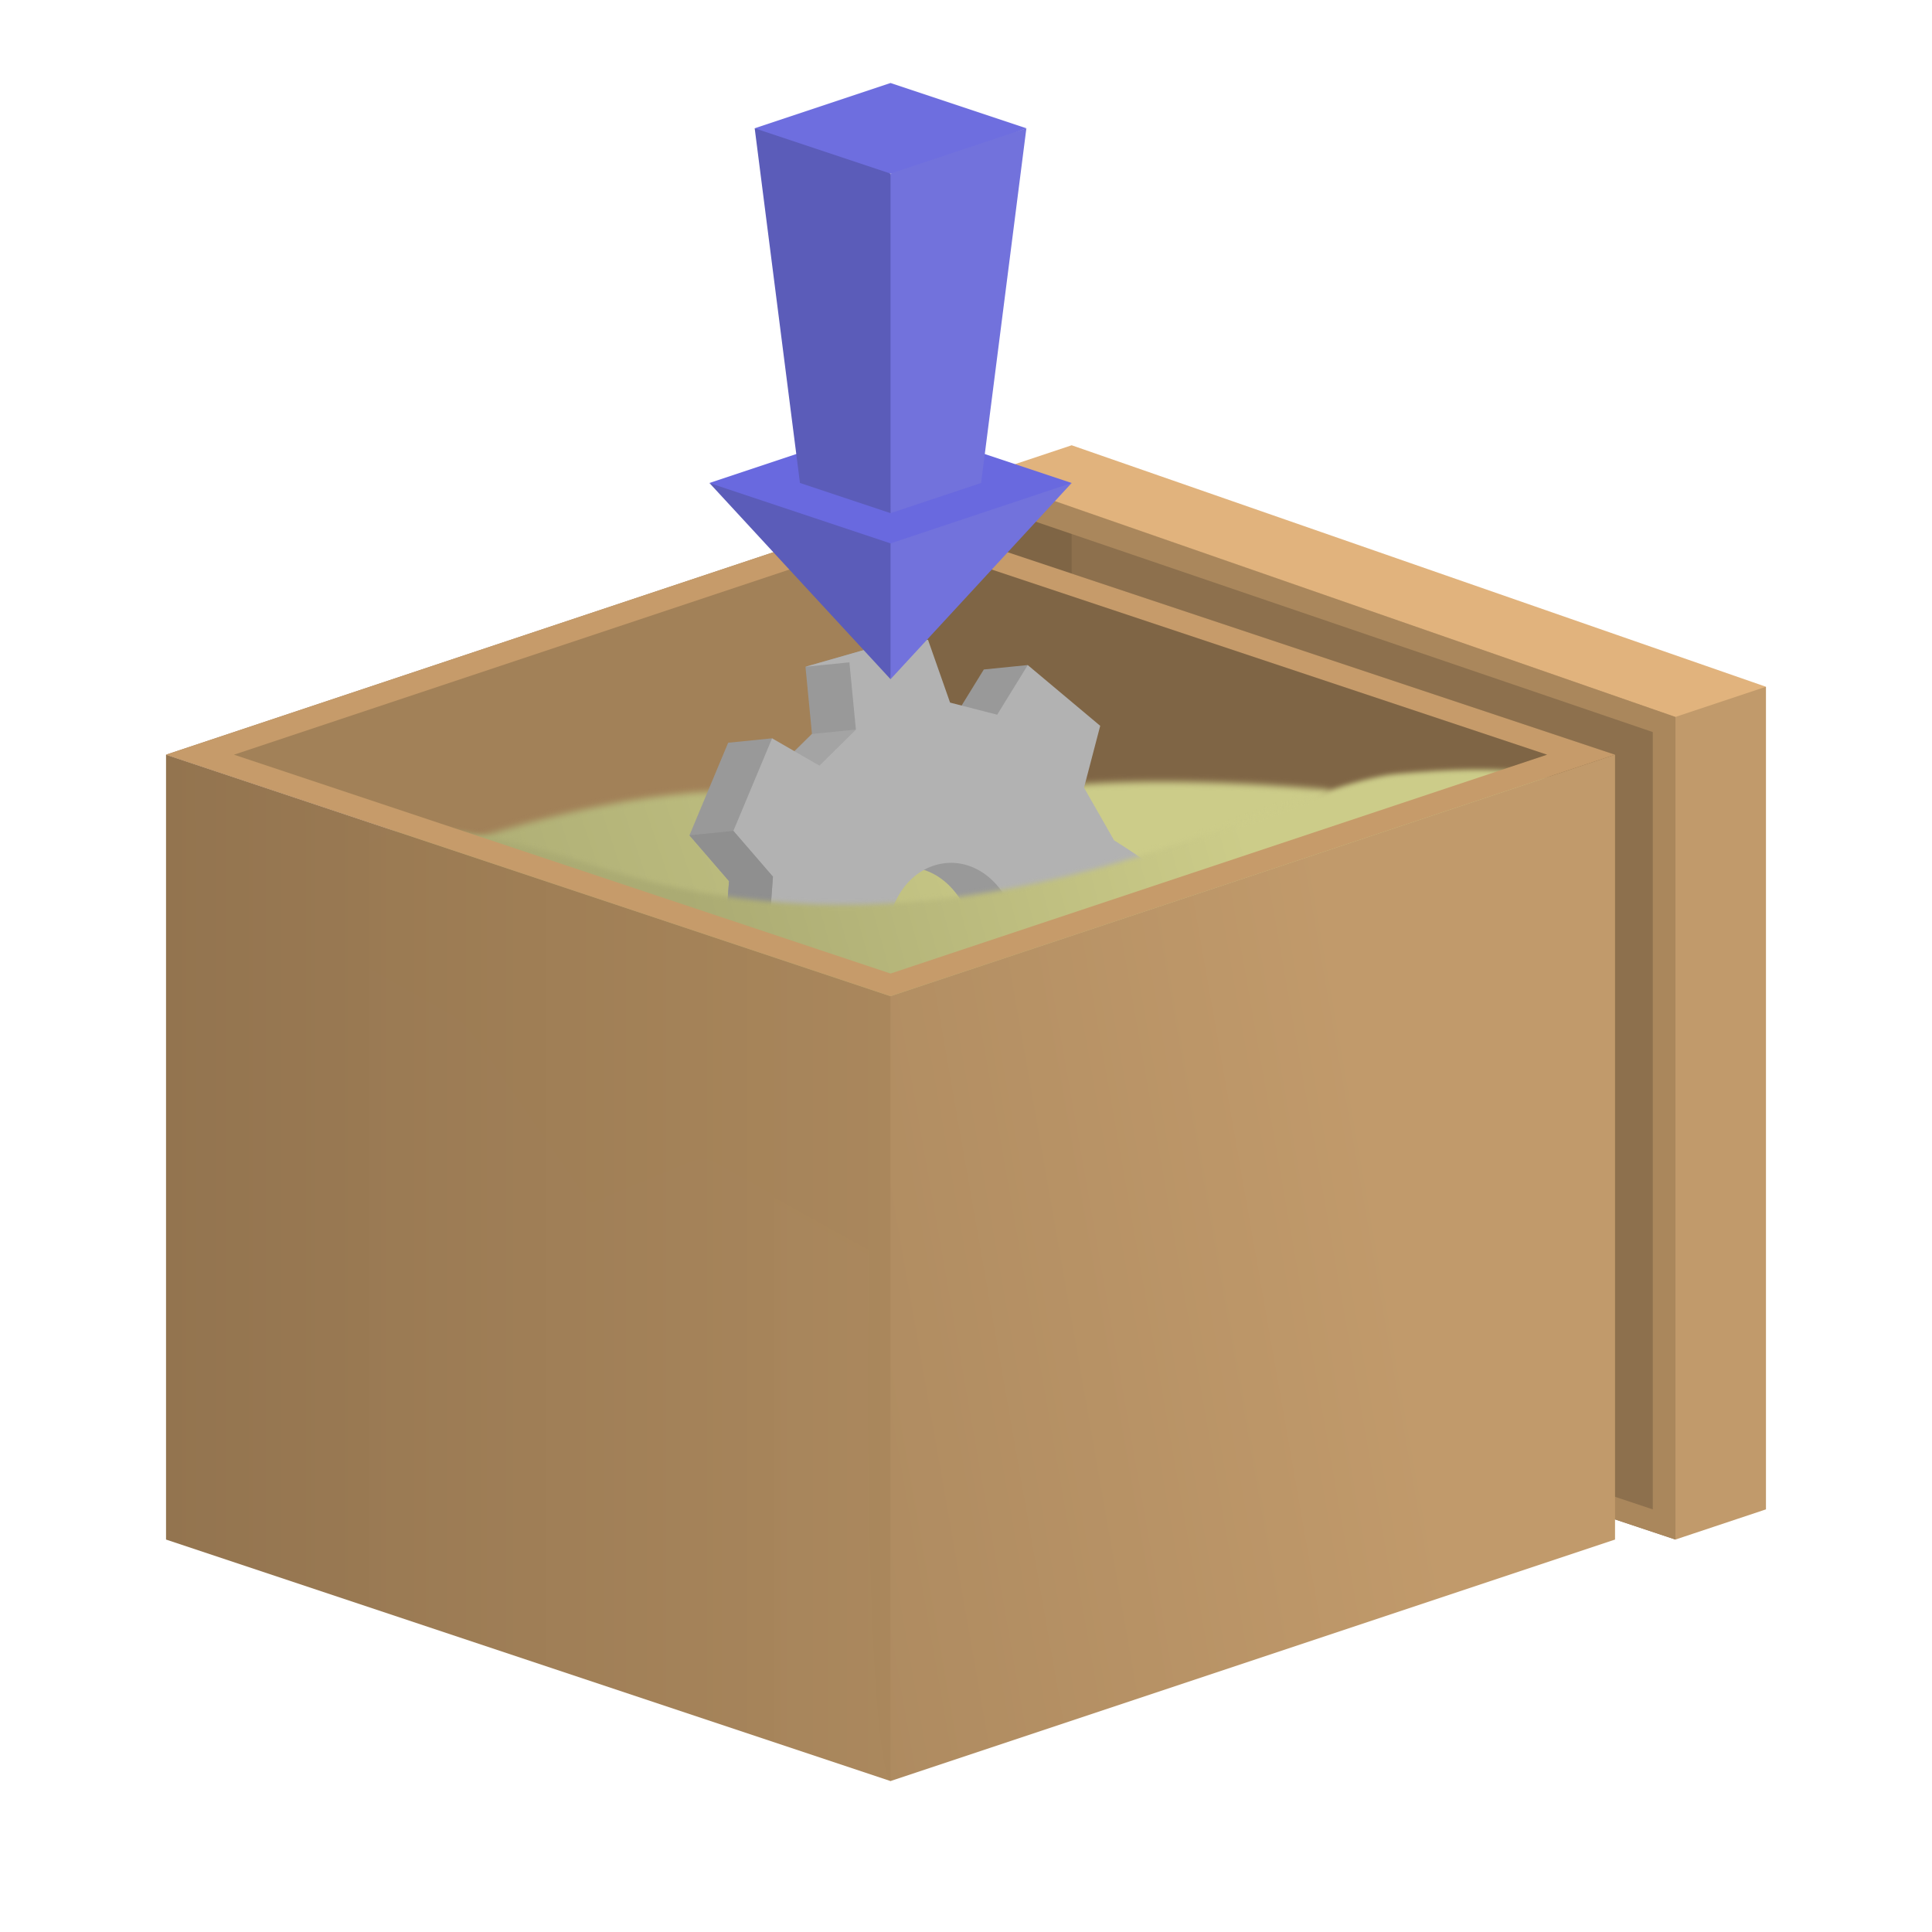
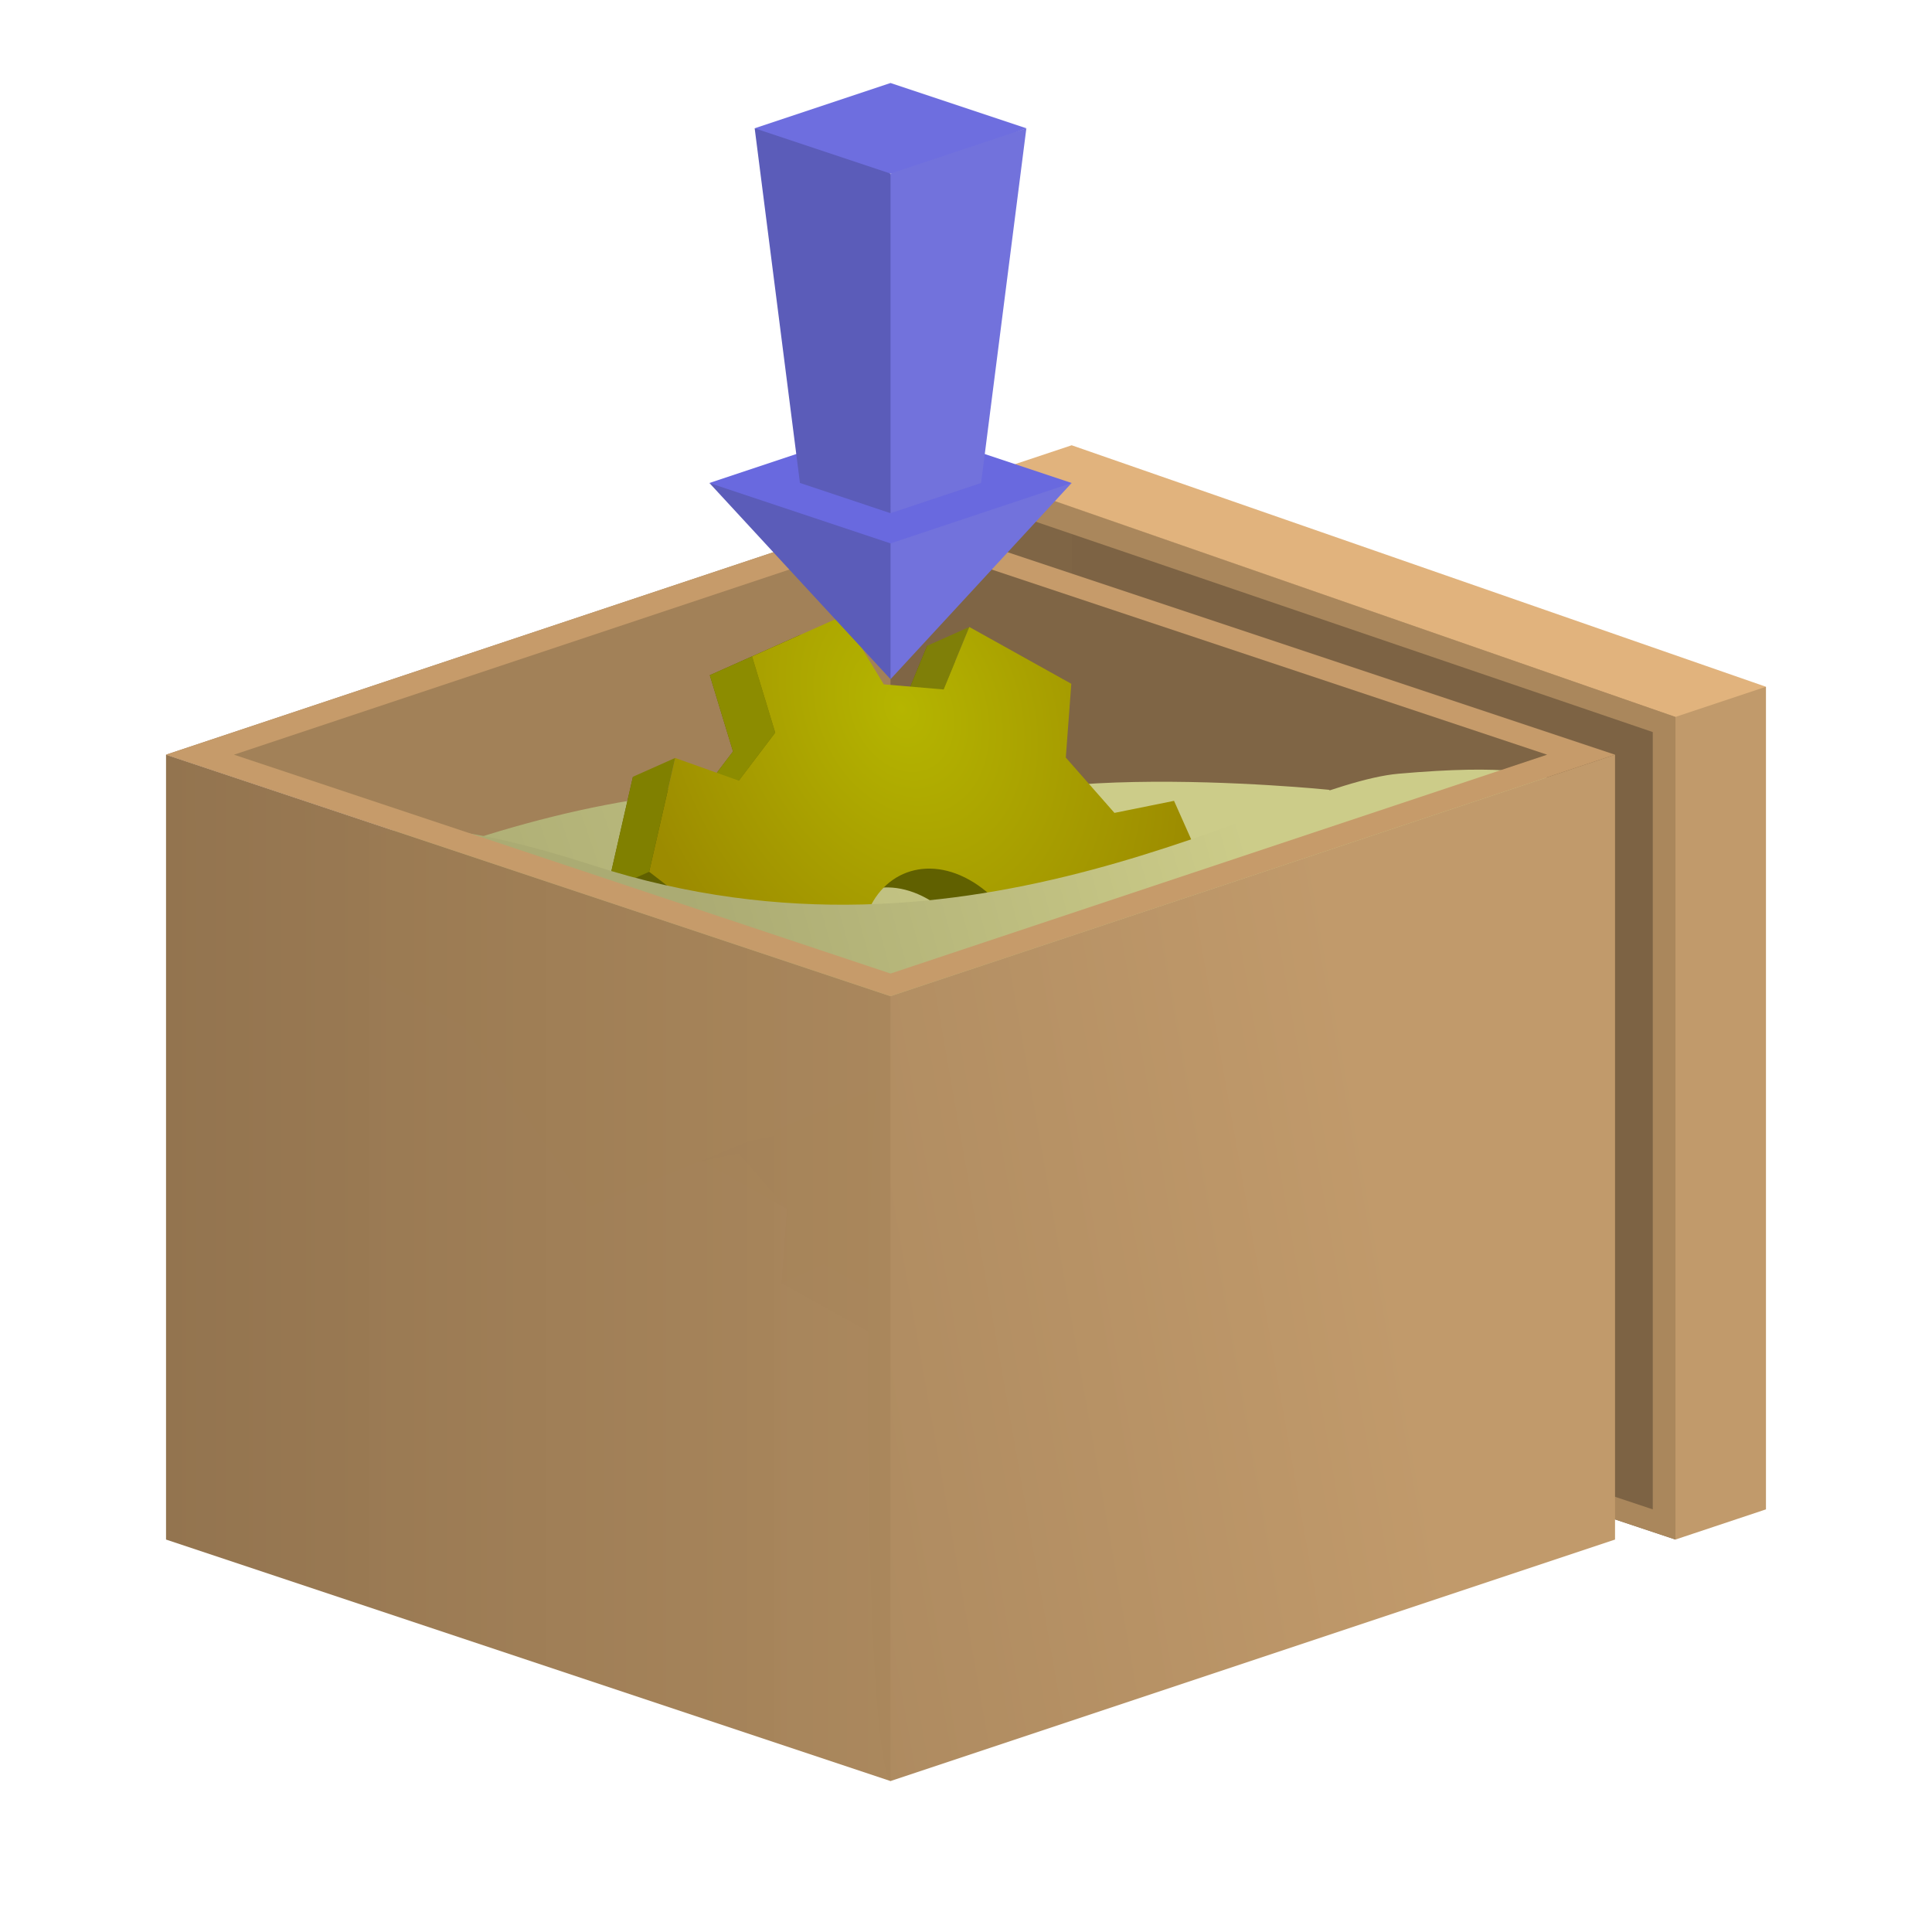
<svg xmlns="http://www.w3.org/2000/svg" xmlns:xlink="http://www.w3.org/1999/xlink" viewBox="0 0 135.467 135.467" height="512" width="512">
  <defs>
+     <linearGradient id="d">
+       <stop style="stop-color:#b5b500;stop-opacity:1" offset="0" />
+       <stop style="stop-color:#9c8b00;stop-opacity:1" offset="1" />
+     </linearGradient>
    <linearGradient id="c">
-       <stop offset="0" stop-color="#93744f" />
-       <stop offset="1" stop-color="#aa875c" stop-opacity=".993" />
+       <stop style="stop-color:#93744f;stop-opacity:1" offset="0" />
+       <stop style="stop-color:#aa875c;stop-opacity:.993" offset="1" />
    </linearGradient>
    <linearGradient id="b">
-       <stop offset="0" stop-color="#c19a6b" />
-       <stop offset="1" stop-color="#a7855c" />
+       <stop style="stop-color:#c19a6b;stop-opacity:1" offset="0" />
+       <stop style="stop-color:#a7855c;stop-opacity:1" offset="1" />
    </linearGradient>
    <linearGradient id="a">
-       <stop offset="0" stop-color="#cccc89" />
-       <stop offset="1" stop-color="#abab73" />
+       <stop style="stop-color:#cccc89;stop-opacity:1" offset="0" />
+       <stop style="stop-color:#abab73;stop-opacity:1" offset="1" />
    </linearGradient>
-     <linearGradient xlink:href="#a" id="f" x1="88.155" y1="61.077" x2="50.52" y2="71.549" gradientUnits="userSpaceOnUse" />
-     <filter id="g" x="-.005" y="-.013" width="1.01" height="1.027" color-interpolation-filters="sRGB">
-       <feGaussianBlur stdDeviation=".172" />
-     </filter>
-     <linearGradient xlink:href="#a" id="d" x1="78.116" y1="58.921" x2="31.887" y2="74.641" gradientUnits="userSpaceOnUse" />
-     <filter id="e" x="-.008" y="-.017" width="1.016" height="1.034" color-interpolation-filters="sRGB">
-       <feGaussianBlur stdDeviation=".244" />
-     </filter>
+     <linearGradient xlink:href="#a" id="g" x1="88.155" y1="61.077" x2="50.52" y2="71.549" gradientUnits="userSpaceOnUse" />
+     <linearGradient xlink:href="#a" id="e" x1="78.116" y1="58.921" x2="31.887" y2="74.641" gradientUnits="userSpaceOnUse" />
    <linearGradient xlink:href="#b" id="h" x1="97.201" y1="85.356" x2="41.246" y2="95.187" gradientUnits="userSpaceOnUse" />
    <linearGradient xlink:href="#c" id="i" x1="11.642" y1="88.9" x2="62.442" y2="88.9" gradientUnits="userSpaceOnUse" />
+     <radialGradient xlink:href="#d" id="f" cx="17.836" cy="7.95" fx="17.836" fy="7.95" r="12.7" gradientTransform="matrix(1 0 0 1.33335 0 -5.645)" gradientUnits="userSpaceOnUse" />
  </defs>
-   <path d="M117.475 107.95l6.35-2.117V48.154c-3.175.53-4.777-3.279-6.35.53 0 0-4.233 50.8 0 59.266z" fill="#c19a6b" />
-   <path d="M111.125 105.833l6.35 2.117V46.567L70.908 32.808c8.56 33.812 26.811 48.33 40.217 73.025z" fill="#8d704d" />
-   <path d="M68.792 33.337v6.88l6.35 2.116v-8.466z" fill="#7f6545" />
-   <path d="M113.241 52.917l-50.8-16.934c-4.763 8.984-2.116 23.284 0 33.867 5.292 4.233 0 0 0 0z" fill="#7f6545" />
-   <path d="M62.441 35.983V69.85l-50.8-16.933z" fill="#a28158" />
-   <path d="M93.243 55.384s-27.03-2.765-28.685 3.883c-11.882-10.561-44.547 3.98-44.652 5.604L62.442 88.9z" fill="url(#d)" filter="url(#e)" />
-   <path d="M50.792 66.168l.325-4.387-2.774-3.212 2.714-6.49 3.08-.31.232 2.222 2.564-2.527-.455-4.713 5.513-1.578 3.08-.309-1.534 4.71 3.302.85 2.144-3.482 3.08-.31.866 8.907 2.106 3.691c37.092 23.189-48.541 26.97-24.243 6.938zm17.703-.21c-1.85-8.408-10.983-5.795-9.133 2.613 3.598 8.662 10.472 4.188 9.133-2.613z" fill="#999" />
-   <path d="M56.933 51.464l3.08-.309-2.563 2.527-3.08.31z" fill="#a4a4a4" />
-   <path d="M53.873 65.859l.324-4.388-2.774-3.21 2.714-6.492 3.313 1.913.988-.974 1.575-1.553-.455-4.713-3.08.309 5.513-1.578 3.08-.309 1.546 4.4 3.303.85 2.144-3.481 5.08 4.26-1.135 4.337 2.107 3.69c37.091 23.19-48.542 26.97-24.243 6.939zm17.702-.21c-1.85-8.409-10.983-5.795-9.133 2.613 3.598 8.662 10.472 4.188 9.133-2.613z" fill="#b2b2b2" />
-   <path d="M48.343 58.57l3.08-.31 2.774 3.211-.324 4.388-3.08.309.324-4.387z" fill="#8f8f8f" />
-   <path d="M25.246 61.486s-3.166-7.092 16.408-.786c26.632 8.58 47.717-5.684 56.411-6.449 15.177-1.334 10.761 2.426 10.761 2.426l-67.551 27.99z" style="mix-blend-mode:normal" fill="url(#f)" fill-rule="evenodd" filter="url(#g)" />
-   <path d="M115.888 51.33v54.503l-3.176-1.058v1.587l4.763 1.588V50.27L70.379 33.868l-1.058 1.587z" fill="#aa875c" />
-   <path d="M62.442 124.883l50.8-16.933V52.917l-50.8 16.933c-2.117 2.117-2.117 52.917 0 55.033z" fill="url(#h)" />
-   <path d="M11.642 52.917v55.033l50.8 16.933V69.85z" fill="url(#i)" />
-   <path d="M68.792 33.337l48.683 16.934 6.35-2.117-48.683-16.933z" fill="#e1b37d" />
-   <path d="M62.442 35.983l-50.8 16.934 50.8 16.933 50.8-16.933zm0 1.588l46.037 15.346-46.037 15.345-46.038-15.345z" fill="#c69b6a" />
+   <path d="m117.475 107.95 6.35-2.117V48.154c-3.175.53-4.777-3.279-6.35.53 0 0-4.233 50.8 0 59.266z" style="fill:#c19a6b;fill-opacity:1;stroke:none;stroke-width:.265px;stroke-linecap:butt;stroke-linejoin:miter;stroke-opacity:1" />
+   <path d="m111.125 105.833 6.35 2.117V46.567L70.908 32.808c8.56 33.812 26.811 48.33 40.217 73.025z" style="fill:#7d6344;fill-opacity:1;stroke:none;stroke-width:.265px;stroke-linecap:butt;stroke-linejoin:miter;stroke-opacity:1" />
+   <path d="M68.792 33.337v6.88l6.35 2.116v-8.466z" style="fill:#7f6545;fill-opacity:1;stroke:none;stroke-width:.265px;stroke-linecap:butt;stroke-linejoin:miter;stroke-opacity:1" />
+   <path transform="matrix(-1 0 0 1 124.883 0)" d="m11.642 52.917 50.8-16.934c4.763 8.984 2.116 23.284 0 33.867-5.292 4.233 0 0 0 0z" style="fill:#7f6545;fill-opacity:1;stroke:#000;stroke-width:0;stroke-linecap:butt;stroke-linejoin:miter;stroke-miterlimit:4;stroke-dasharray:none;stroke-opacity:1" />
+   <path transform="matrix(-1 0 0 1 124.883 0)" d="M62.442 35.983V69.85l50.8-16.933z" style="fill:#a28158;fill-opacity:1;stroke:#000;stroke-width:0;stroke-linecap:butt;stroke-linejoin:miter;stroke-miterlimit:4;stroke-dasharray:none;stroke-opacity:1" />
+   <path d="M93.243 55.384s-27.03-2.765-28.685 3.883c-11.882-10.561-44.547 3.98-44.652 5.604L62.442 88.9z" style="fill:url(#e);fill-opacity:1;stroke:none;stroke-width:.265px;stroke-linecap:butt;stroke-linejoin:miter;stroke-opacity:1;filter:url(#filter17725)" />
+   <path style="fill:#606000;fill-opacity:1;stroke:none;stroke-width:.946;stroke-linecap:round;stroke-linejoin:round;stroke-miterlimit:4;stroke-dasharray:none;stroke-opacity:1" d="m23.288 26.763-1.612-3 1.004-3.214 2.72-.595v-6.048l-2.717-.606-1.004-3.22 1.604-2.983-3.208-4.277-2.24 2.135-2.408-1.329L14.971 0l-4.534.004-.449 3.622L7.57 4.955 5.33 2.82 2.123 7.097l1.603 2.982-.993 3.221-2.73.61L0 19.953l2.735.595.994 3.215-1.611 3 3.207 4.276 2.247-2.152 2.419 1.335.446 3.633 4.534.011.454-3.643 2.408-1.336 2.245 2.149zm-7.863-6.373a5.01 3.758 90 0 1-.065.086 5.01 3.758 90 0 1-5.315 0 5.01 3.758 90 0 1 0-7.086 5.01 3.758 90 0 1 5.315 0 5.01 3.758 90 0 1 .065 7z" transform="matrix(1.39887 -.62282 .6228 1.39885 35.167 53.839)" />
+   <path style="fill:#7f7f08;fill-opacity:1;stroke:none;stroke-width:.265px;stroke-linecap:butt;stroke-linejoin:miter;stroke-opacity:1" d="m17.836 4.955 2.24-2.135h2.116l-2.24 2.135z" transform="matrix(1.39887 -.62282 .6228 1.39885 35.167 53.839)" />
+   <path style="fill:#4e4e4e;fill-opacity:1;stroke:none;stroke-width:.265px;stroke-linecap:butt;stroke-linejoin:miter;stroke-opacity:1" d="m17.838 28.902 2.24 2.135h2.116l-2.24-2.135z" transform="matrix(1.39887 -.62282 .6228 1.39885 35.167 53.839)" />
+   <path style="fill:#8c8c00;fill-opacity:1;stroke:none;stroke-width:.265px;stroke-linecap:butt;stroke-linejoin:miter;stroke-opacity:1" d="m7.57 4.955 2.418-1.329.45-3.622h2.116l-.45 3.622-2.418 1.329z" transform="matrix(1.39887 -.62282 .6228 1.39885 35.167 53.839)" />
+   <path style="fill:url(#f);fill-opacity:1;stroke:none;stroke-width:.946;stroke-linecap:round;stroke-linejoin:round;stroke-miterlimit:4;stroke-dasharray:none;stroke-opacity:1" d="m25.404 26.763-1.611-3 1.004-3.214 2.72-.595v-6.048L24.8 13.3l-1.005-3.22L25.4 7.096 22.192 2.82l-2.24 2.135-2.408-1.329L17.087 0l-4.533.004-.45 3.622-2.418 1.329-2.24-2.135L4.24 7.097l1.604 2.982L4.85 13.3l-2.73.61-.002 6.044 2.735.595.994 3.215-1.612 3 3.208 4.276 2.247-2.152 2.419 1.335.446 3.633 4.533.011.454-3.643 2.409-1.336 2.244 2.149zm-7.863-6.373a5.01 3.758 90 0 1-.064.086 5.01 3.758 90 0 1-5.315 0 5.01 3.758 90 0 1 0-7.086 5.01 3.758 90 0 1 5.315 0 5.01 3.758 90 0 1 .064 7z" transform="matrix(1.39887 -.62282 .6228 1.39885 35.167 53.839)" />
+   <path style="fill:#4e4e4e;fill-opacity:1;stroke:none;stroke-width:.265px;stroke-linecap:butt;stroke-linejoin:miter;stroke-opacity:1" d="M7.442 31.04H5.325l-3.207-4.277h2.116z" transform="matrix(1.39887 -.62282 .6228 1.39885 35.167 53.839)" />
+   <path style="fill:olive;fill-opacity:1;stroke:none;stroke-width:.265px;stroke-linecap:butt;stroke-linejoin:miter;stroke-opacity:1" d="M7.447 2.82H5.33L2.123 7.097h2.116z" transform="matrix(1.39887 -.62282 .6228 1.39885 35.167 53.839)" />
+   <path d="M25.246 61.486s-3.166-7.092 16.408-.786c26.632 8.58 47.717-5.684 56.411-6.449 15.177-1.334 10.761 2.426 10.761 2.426l-67.551 27.99z" style="mix-blend-mode:normal;fill:url(#g);fill-opacity:1;fill-rule:evenodd;stroke:none;stroke-width:.265px;stroke-linecap:butt;stroke-linejoin:miter;stroke-opacity:1;filter:url(#filter16448)" />
+   <path d="M115.888 51.33v54.503l-3.176-1.058v1.587l4.763 1.588V50.27L70.379 33.868l-1.058 1.587z" style="fill:#aa875c;stroke:none;stroke-width:.265px;stroke-linecap:butt;stroke-linejoin:miter;stroke-opacity:1;fill-opacity:1" />
+   <path d="m62.442 124.883 50.8-16.933V52.917l-50.8 16.933c-2.117 2.117-2.117 52.917 0 55.033z" style="fill:url(#h);fill-opacity:1;stroke:#000;stroke-width:0;stroke-linecap:butt;stroke-linejoin:miter;stroke-miterlimit:4;stroke-dasharray:none;stroke-opacity:1" />
+   <path d="M11.642 52.917v55.033l50.8 16.933V69.85z" style="fill:url(#i);fill-opacity:1;stroke:#000;stroke-width:0;stroke-linecap:butt;stroke-linejoin:miter;stroke-miterlimit:4;stroke-dasharray:none;stroke-opacity:1" />
+   <path d="m68.792 33.337 48.683 16.934 6.35-2.117-48.683-16.933z" style="fill:#e1b37d;fill-opacity:1;stroke:none;stroke-width:.265px;stroke-linecap:butt;stroke-linejoin:miter;stroke-opacity:1" />
+   <path d="m62.442 35.983-50.8 16.934 50.8 16.933 50.8-16.933zm0 1.588 46.037 15.346-46.037 15.345-46.038-15.345z" style="fill:#c69b6a;fill-opacity:1;stroke:none;stroke-width:.265px;stroke-linecap:butt;stroke-linejoin:miter;stroke-opacity:1" />
  <g>
-     <path d="M52.917 8.995c3.559 2.478 6.503 2.683 9.526 3.175 3.81-.112 6.402-2.04 9.525-3.175L62.443 5.82z" fill="#6e6edf" />
-     <path d="M49.743 33.866l7.937-2.646h9.525l7.937 2.646-12.7 6.879z" fill="#6969df" />
-     <path d="M62.443 47.624c-.165-3.2-2.338-6.713 0-9.525l12.7-4.233zm0-11.641c-.003-7.938-1.395-15.576 0-23.813l9.524-3.175-3.175 24.87z" fill="#7272dc" />
-     <path d="M62.443 35.983V12.17l-9.526-3.175 3.175 24.87zm0 11.641V38.1l-12.7-4.233z" fill="#5b5cb9" />
+     <path transform="translate(36.512 12.17)" d="M16.404-3.175C19.963-.697 22.907-.492 25.93 0c3.81-.112 6.402-2.04 9.525-3.175L25.93-6.35z" style="fill:#6e6edf;fill-opacity:1;stroke:none;stroke-width:.265px;stroke-linecap:butt;stroke-linejoin:miter;stroke-opacity:1" />
+     <path transform="translate(36.512 12.17)" d="m13.23 21.696 7.937-2.646h9.525l7.937 2.646-12.7 6.879z" style="fill:#6969df;fill-opacity:1;stroke:none;stroke-width:.265px;stroke-linecap:butt;stroke-linejoin:miter;stroke-opacity:1" />
+     <path transform="translate(36.512 12.17)" d="M25.93 35.454c-.165-3.2-2.338-6.713 0-9.525l12.7-4.233zm0-11.641c-.003-7.938-1.395-15.576 0-23.813l9.524-3.175-3.175 24.87z" style="fill:#7272dc;fill-opacity:1;stroke:none;stroke-width:.265px;stroke-linecap:butt;stroke-linejoin:miter;stroke-opacity:1" />
+     <path transform="translate(36.512 12.17)" d="M25.93 23.813V0l-9.526-3.175 3.175 24.87zm0 11.641V25.93l-12.7-4.233z" style="fill:#5b5cb9;fill-opacity:1;stroke:none;stroke-width:.265px;stroke-linecap:butt;stroke-linejoin:miter;stroke-opacity:1" />
  </g>
</svg>
